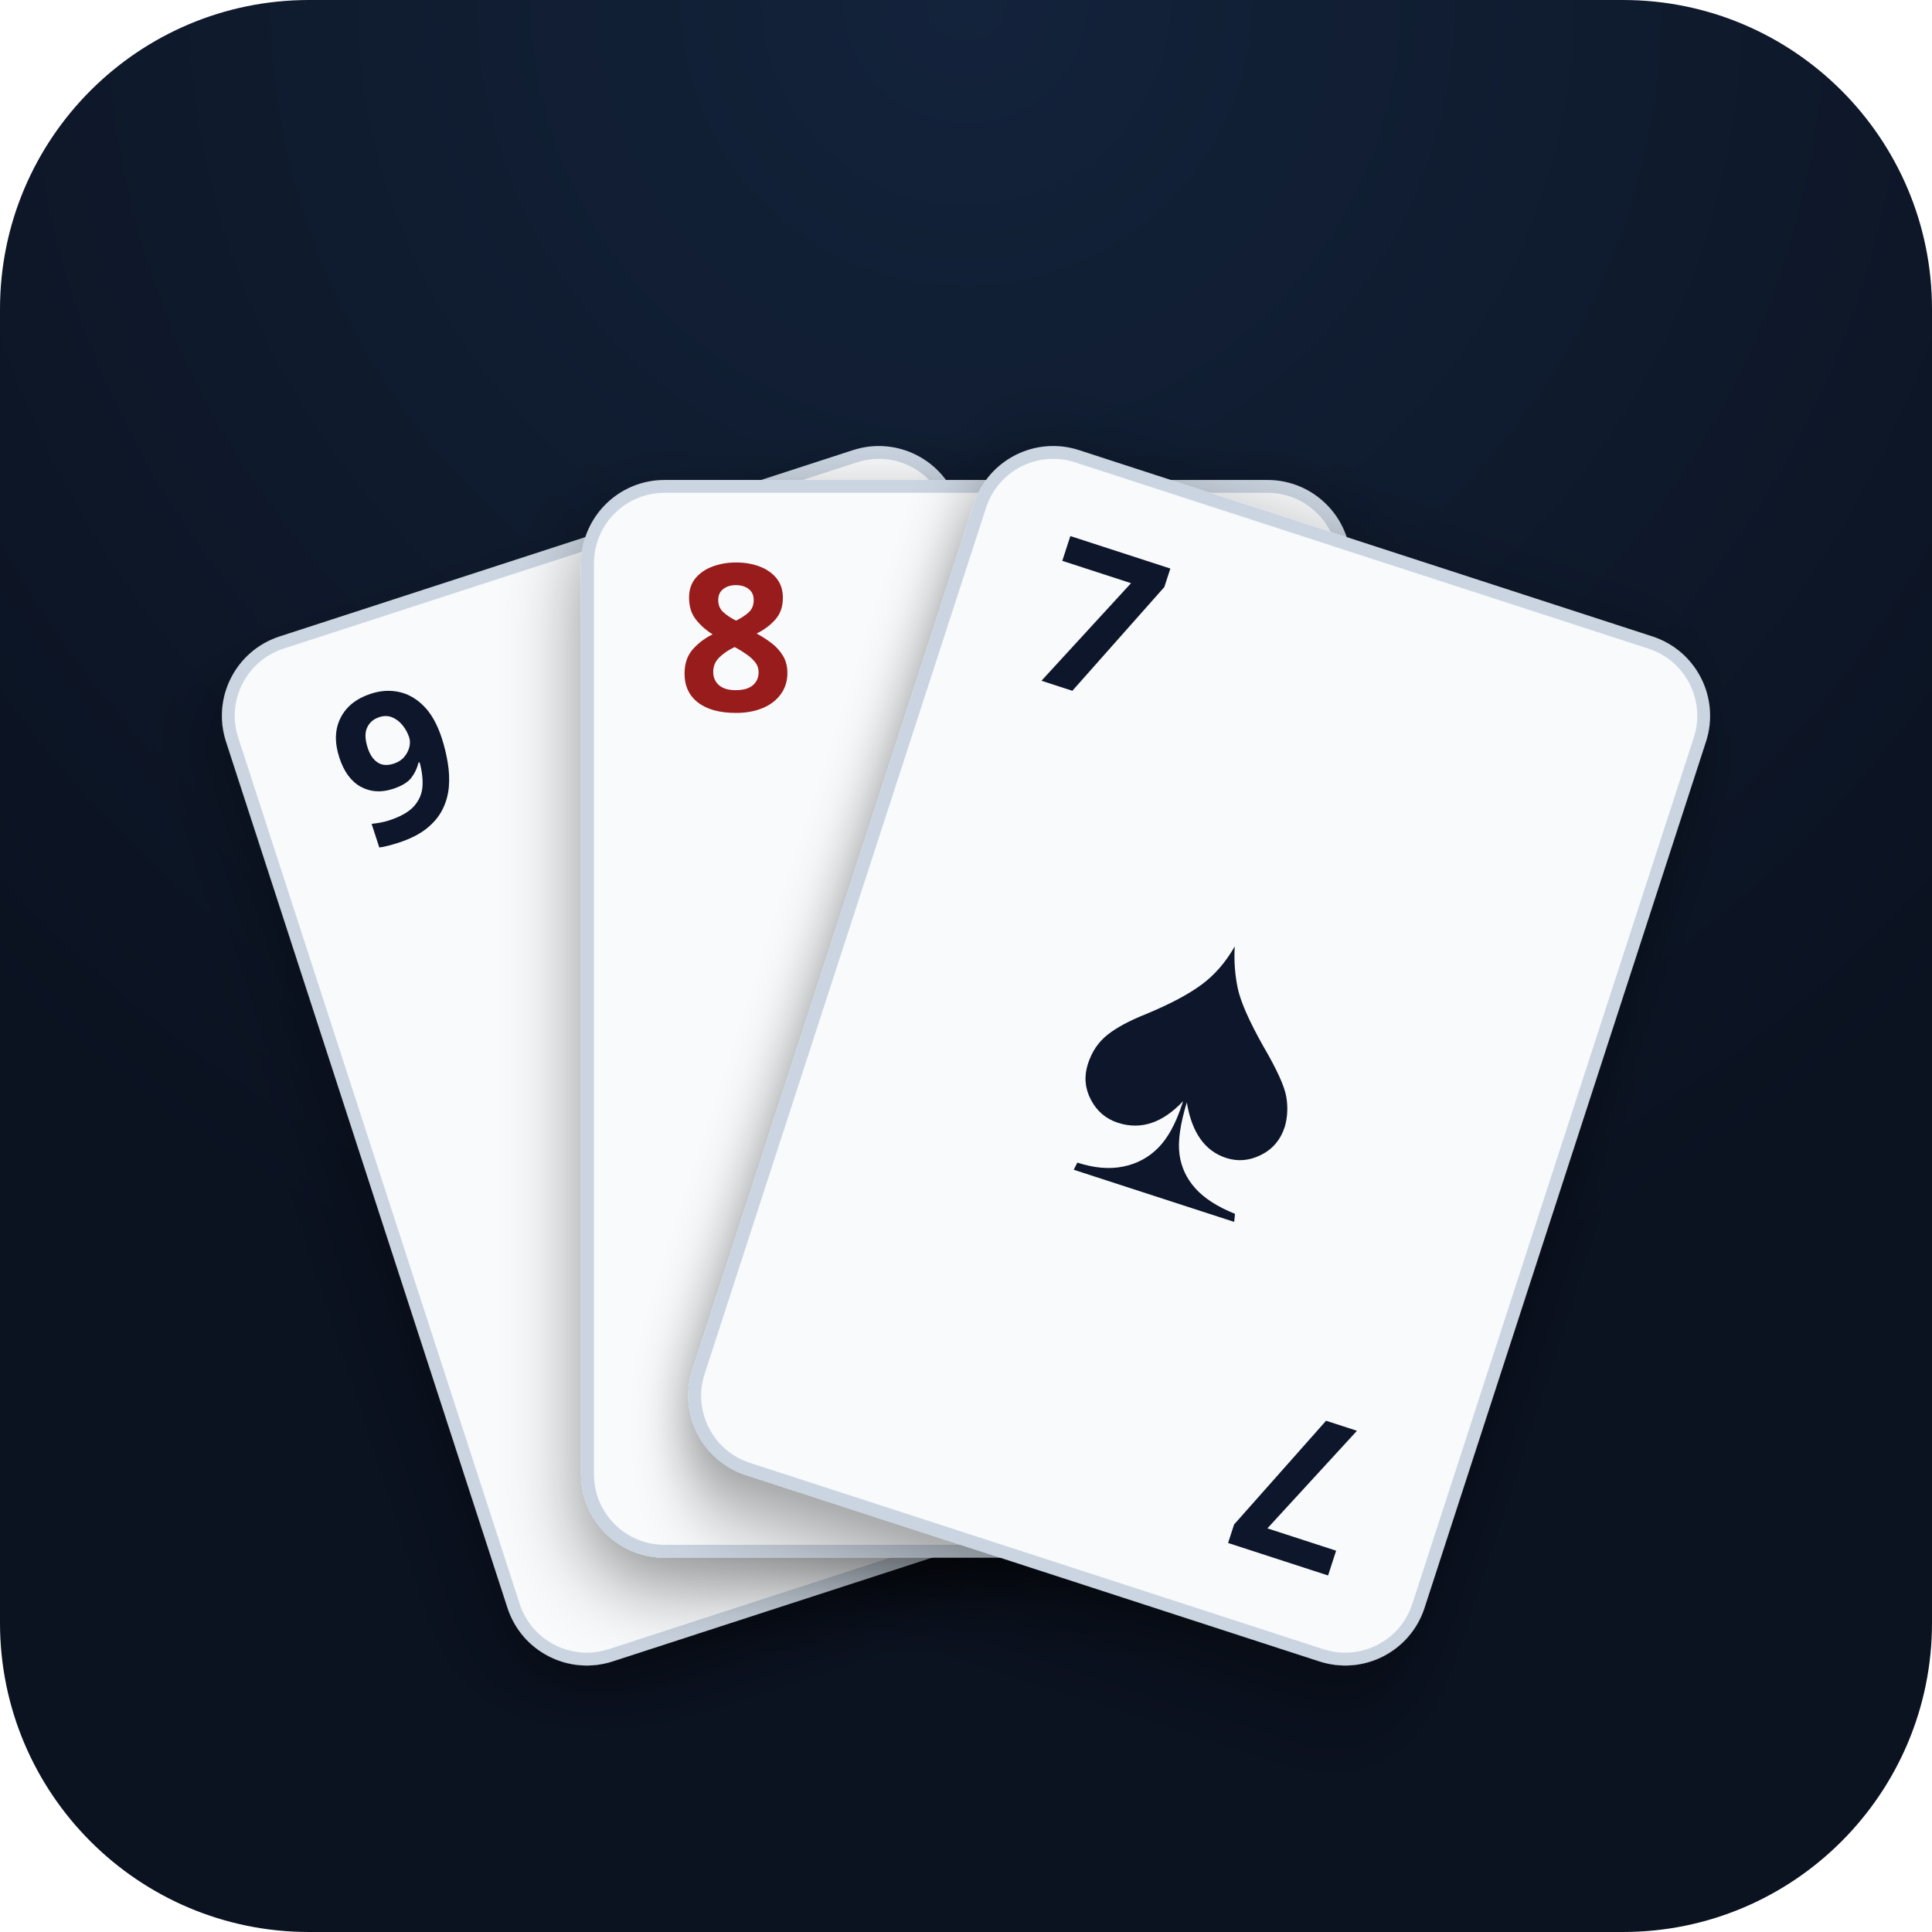
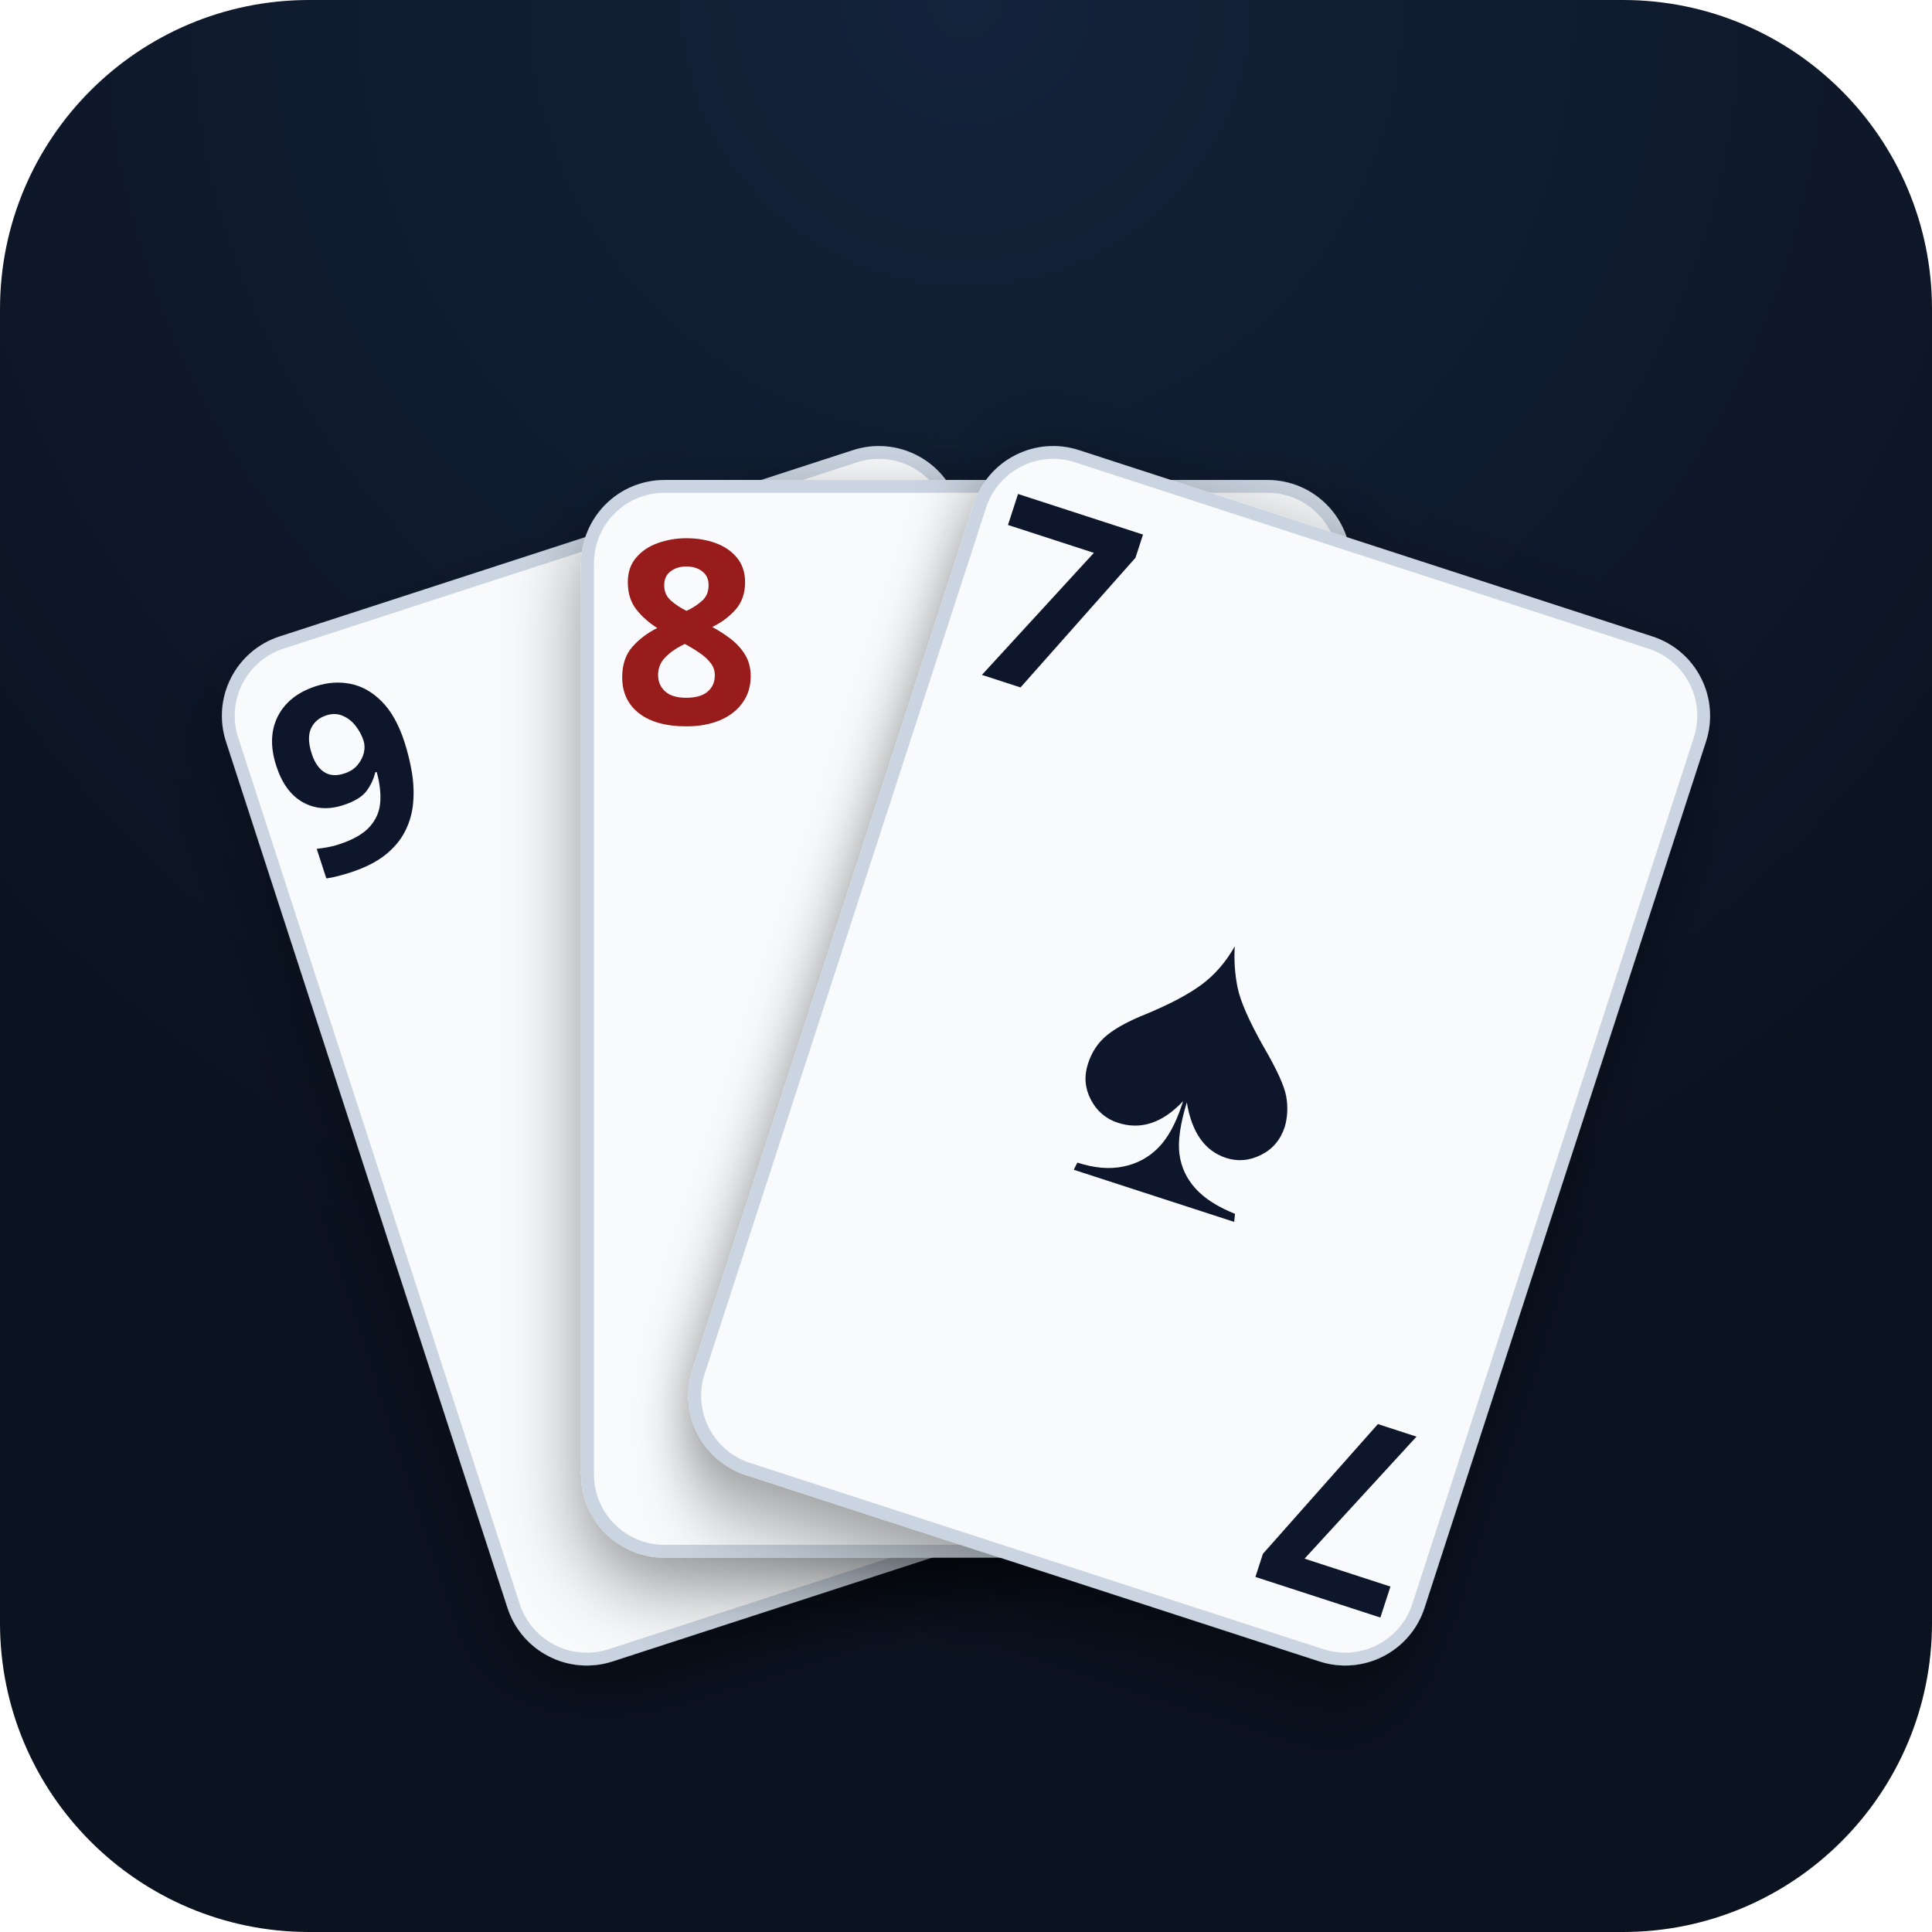
<svg xmlns="http://www.w3.org/2000/svg" viewBox="0 0 512 512" width="512" height="512">
  <defs>
    <radialGradient id="bg" gradientUnits="userSpaceOnUse" cx="256" cy="0" r="614.4">
      <stop offset="0" stop-color="#13233b" />
      <stop offset="0.6" stop-color="#0b1220" />
    </radialGradient>
    <filter id="cardShadow" x="-30%" y="-30%" width="160%" height="160%">
      <feDropShadow dx="0" dy="8" stdDeviation="10" flood-color="#000000" flood-opacity="0.42" />
    </filter>
  </defs>
  <rect x="0" y="0" width="512" height="512" rx="81.92" fill="url(#bg)" />
  <g transform="translate(256 256) scale(1) translate(-256 -256)">
    <g transform="translate(256 470) rotate(-18) translate(0 -200)" filter="url(#cardShadow)">
      <svg x="-102" y="-142.8" width="204" height="285.6" viewBox="0 0 120 168">
        <rect x="1" y="1" width="118" height="166" rx="12" ry="12" fill="#f8fafc" stroke="#cbd5e1" stroke-width="2" />
-         <text x="15" y="36" font-size="32" font-weight="700" font-family="system-ui, sans-serif" fill="#0f172a">9</text>
+         <text x="5" y="38" font-size="40" font-weight="700" font-family="system-ui, sans-serif" fill="#0f172a">9</text>
        <text x="60" y="84" text-anchor="middle" dominant-baseline="central" font-size="68" fill="#0f172a">♣</text>
-         <text x="15" y="36" font-size="32" font-weight="700" font-family="system-ui, sans-serif" fill="#0f172a" transform="rotate(180 60 84)">9</text>
+         <text x="5" y="38" font-size="40" font-weight="700" font-family="system-ui, sans-serif" fill="#0f172a" transform="rotate(180 60 84)">9</text>
      </svg>
    </g>
    <g transform="translate(256 470) rotate(0) translate(0 -200)" filter="url(#cardShadow)">
      <svg x="-102" y="-142.8" width="204" height="285.6" viewBox="0 0 120 168">
        <rect x="1" y="1" width="118" height="166" rx="12" ry="12" fill="#f8fafc" stroke="#cbd5e1" stroke-width="2" />
-         <text x="15" y="36" font-size="32" font-weight="700" font-family="system-ui, sans-serif" fill="#991b1b">8</text>
+         <text x="5" y="38" font-size="40" font-weight="700" font-family="system-ui, sans-serif" fill="#991b1b">8</text>
        <text x="60" y="84" text-anchor="middle" dominant-baseline="central" font-size="68" fill="#991b1b">♥</text>
-         <text x="15" y="36" font-size="32" font-weight="700" font-family="system-ui, sans-serif" fill="#991b1b" transform="rotate(180 60 84)">8</text>
+         <text x="5" y="38" font-size="40" font-weight="700" font-family="system-ui, sans-serif" fill="#991b1b" transform="rotate(180 60 84)">8</text>
      </svg>
    </g>
    <g transform="translate(256 470) rotate(18) translate(0 -200)" filter="url(#cardShadow)">
      <svg x="-102" y="-142.8" width="204" height="285.6" viewBox="0 0 120 168">
        <rect x="1" y="1" width="118" height="166" rx="12" ry="12" fill="#f8fafc" stroke="#cbd5e1" stroke-width="2" />
-         <text x="15" y="36" font-size="32" font-weight="700" font-family="system-ui, sans-serif" fill="#0f172a">7</text>
+         <text x="5" y="38" font-size="40" font-weight="700" font-family="system-ui, sans-serif" fill="#0f172a">7</text>
        <text x="60" y="84" text-anchor="middle" dominant-baseline="central" font-size="68" fill="#0f172a">♠</text>
-         <text x="15" y="36" font-size="32" font-weight="700" font-family="system-ui, sans-serif" fill="#0f172a" transform="rotate(180 60 84)">7</text>
+         <text x="5" y="38" font-size="40" font-weight="700" font-family="system-ui, sans-serif" fill="#0f172a" transform="rotate(180 60 84)">7</text>
      </svg>
    </g>
  </g>
</svg>
